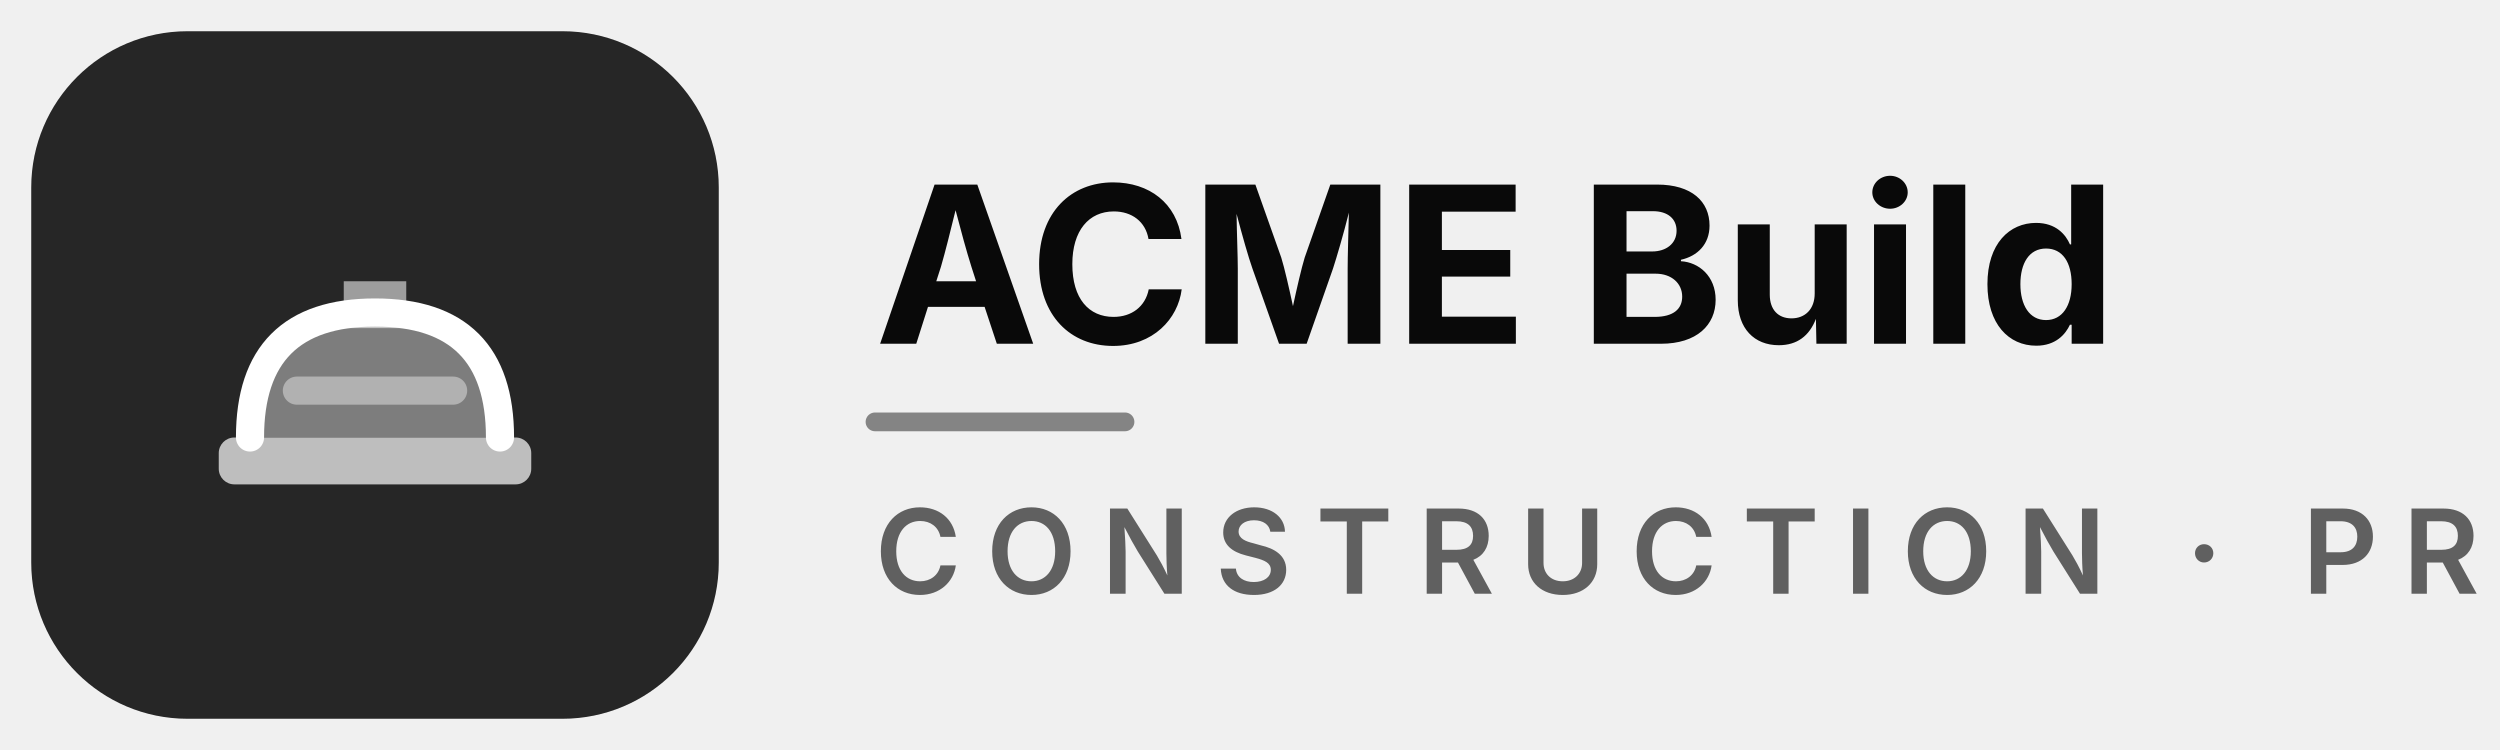
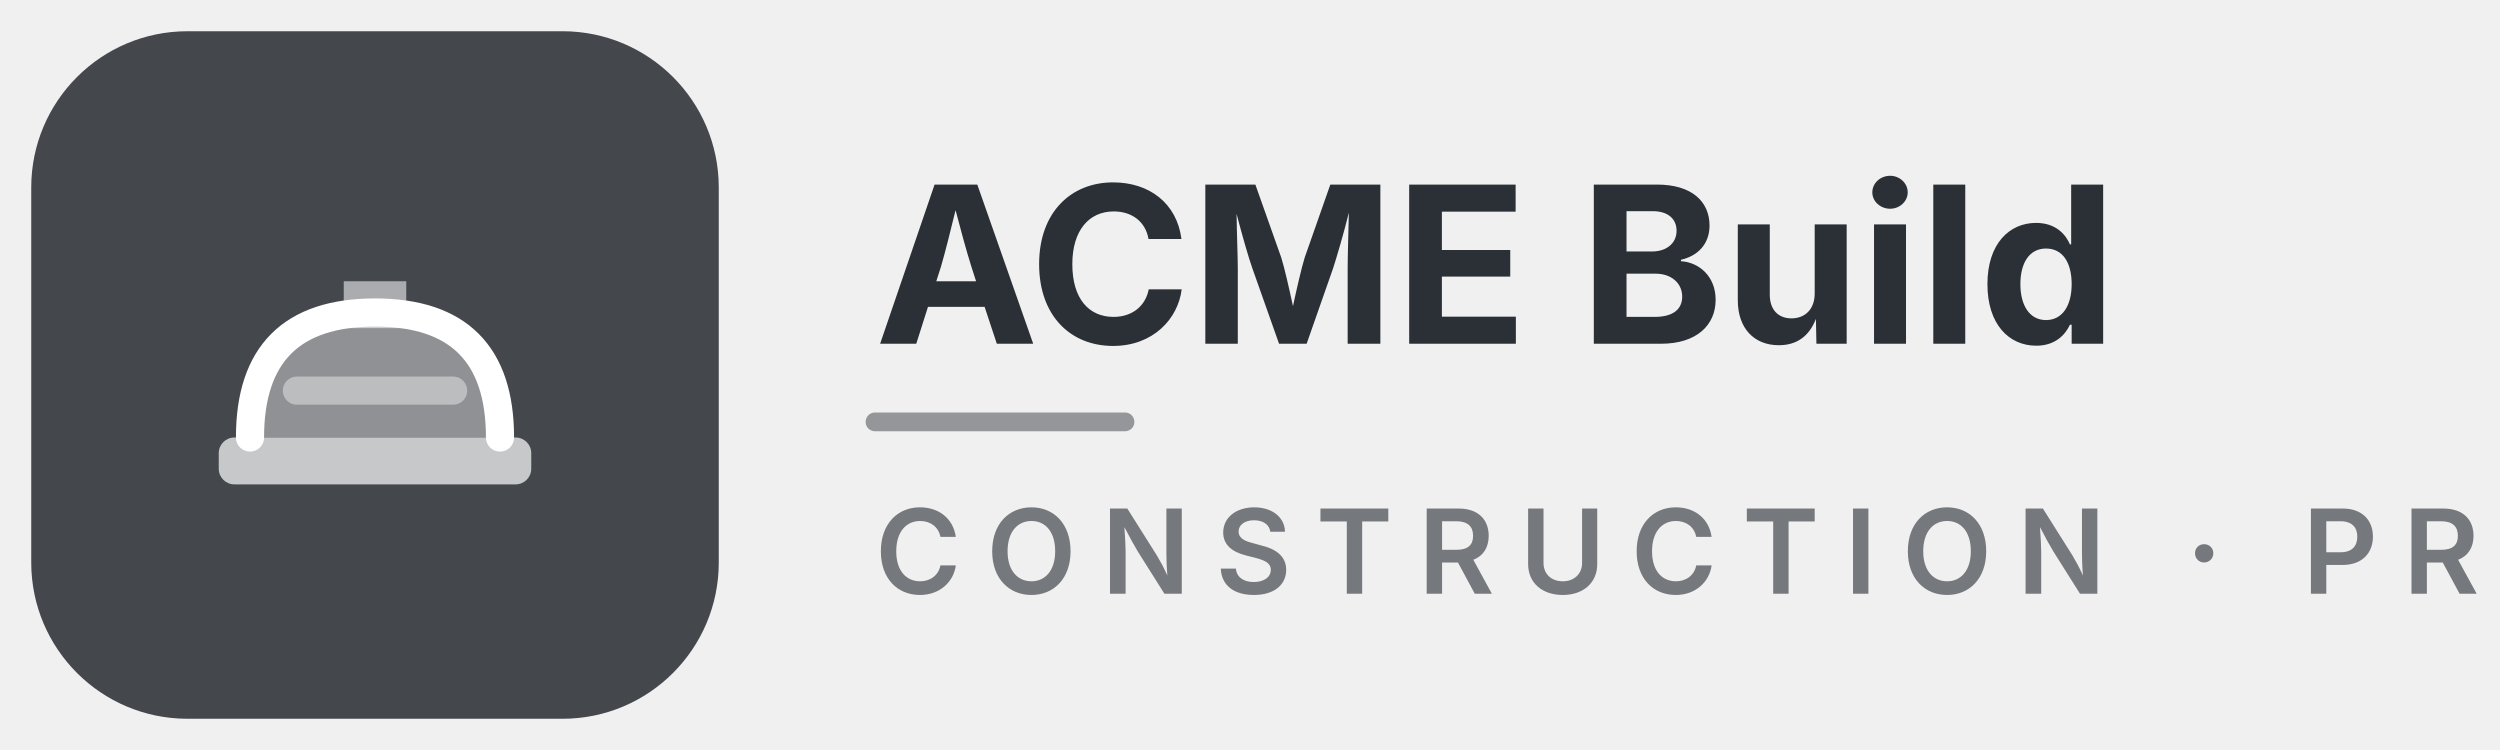
<svg xmlns="http://www.w3.org/2000/svg" viewBox="0 0 160 48" fill="none" stroke="currentColor" stroke-width="1.6" stroke-linecap="round" stroke-linejoin="round" font-family="Segoe UI, Inter, system-ui, sans-serif">
+   <style id="preview-theme">
+   svg { color: #24292f; background: #ffffff; }
+   @media (prefers-color-scheme: dark) {
+     svg { color: #e6edf3; background: #0d1117; }
+   }
+ </style>
  <rect x="2" y="2" width="44" height="44" rx="10" ry="10" fill="currentColor" fill-opacity="0.92" stroke="none" />
  <rect x="2" y="2" width="44" height="44" rx="10" ry="10" fill="#fff" fill-opacity="0.08" stroke="none" />
  <g transform="translate(12,12)">
    <g fill="none" stroke="#fff" stroke-width="1.8" stroke-linecap="round" stroke-linejoin="round">
      <path d="M4 16 Q4 8 12 8 Q20 8 20 16" fill="#fff" fill-opacity="0.4" />
      <rect x="2" y="16" width="20" height="3" rx="1" fill="#fff" fill-opacity="0.7" stroke="none" />
      <rect x="10" y="6" width="4" height="3" fill="#fff" fill-opacity="0.55" stroke="none" />
      <path d="M7 13 H17" stroke-opacity="0.4" />
    </g>
  </g>
  <text x="56" y="22" fill="currentColor" stroke="none" font-size="14" font-weight="700" fill-opacity="0.96">ACME Build</text>
  <line x1="56" y1="27" x2="72" y2="27" stroke="currentColor" stroke-opacity="0.45" stroke-width="1.2" />
  <text x="56" y="38" fill="currentColor" stroke="none" font-size="7.5" letter-spacing="1.6" font-weight="600" fill-opacity="0.6">CONSTRUCTION · PROJECTS</text>
</svg>
